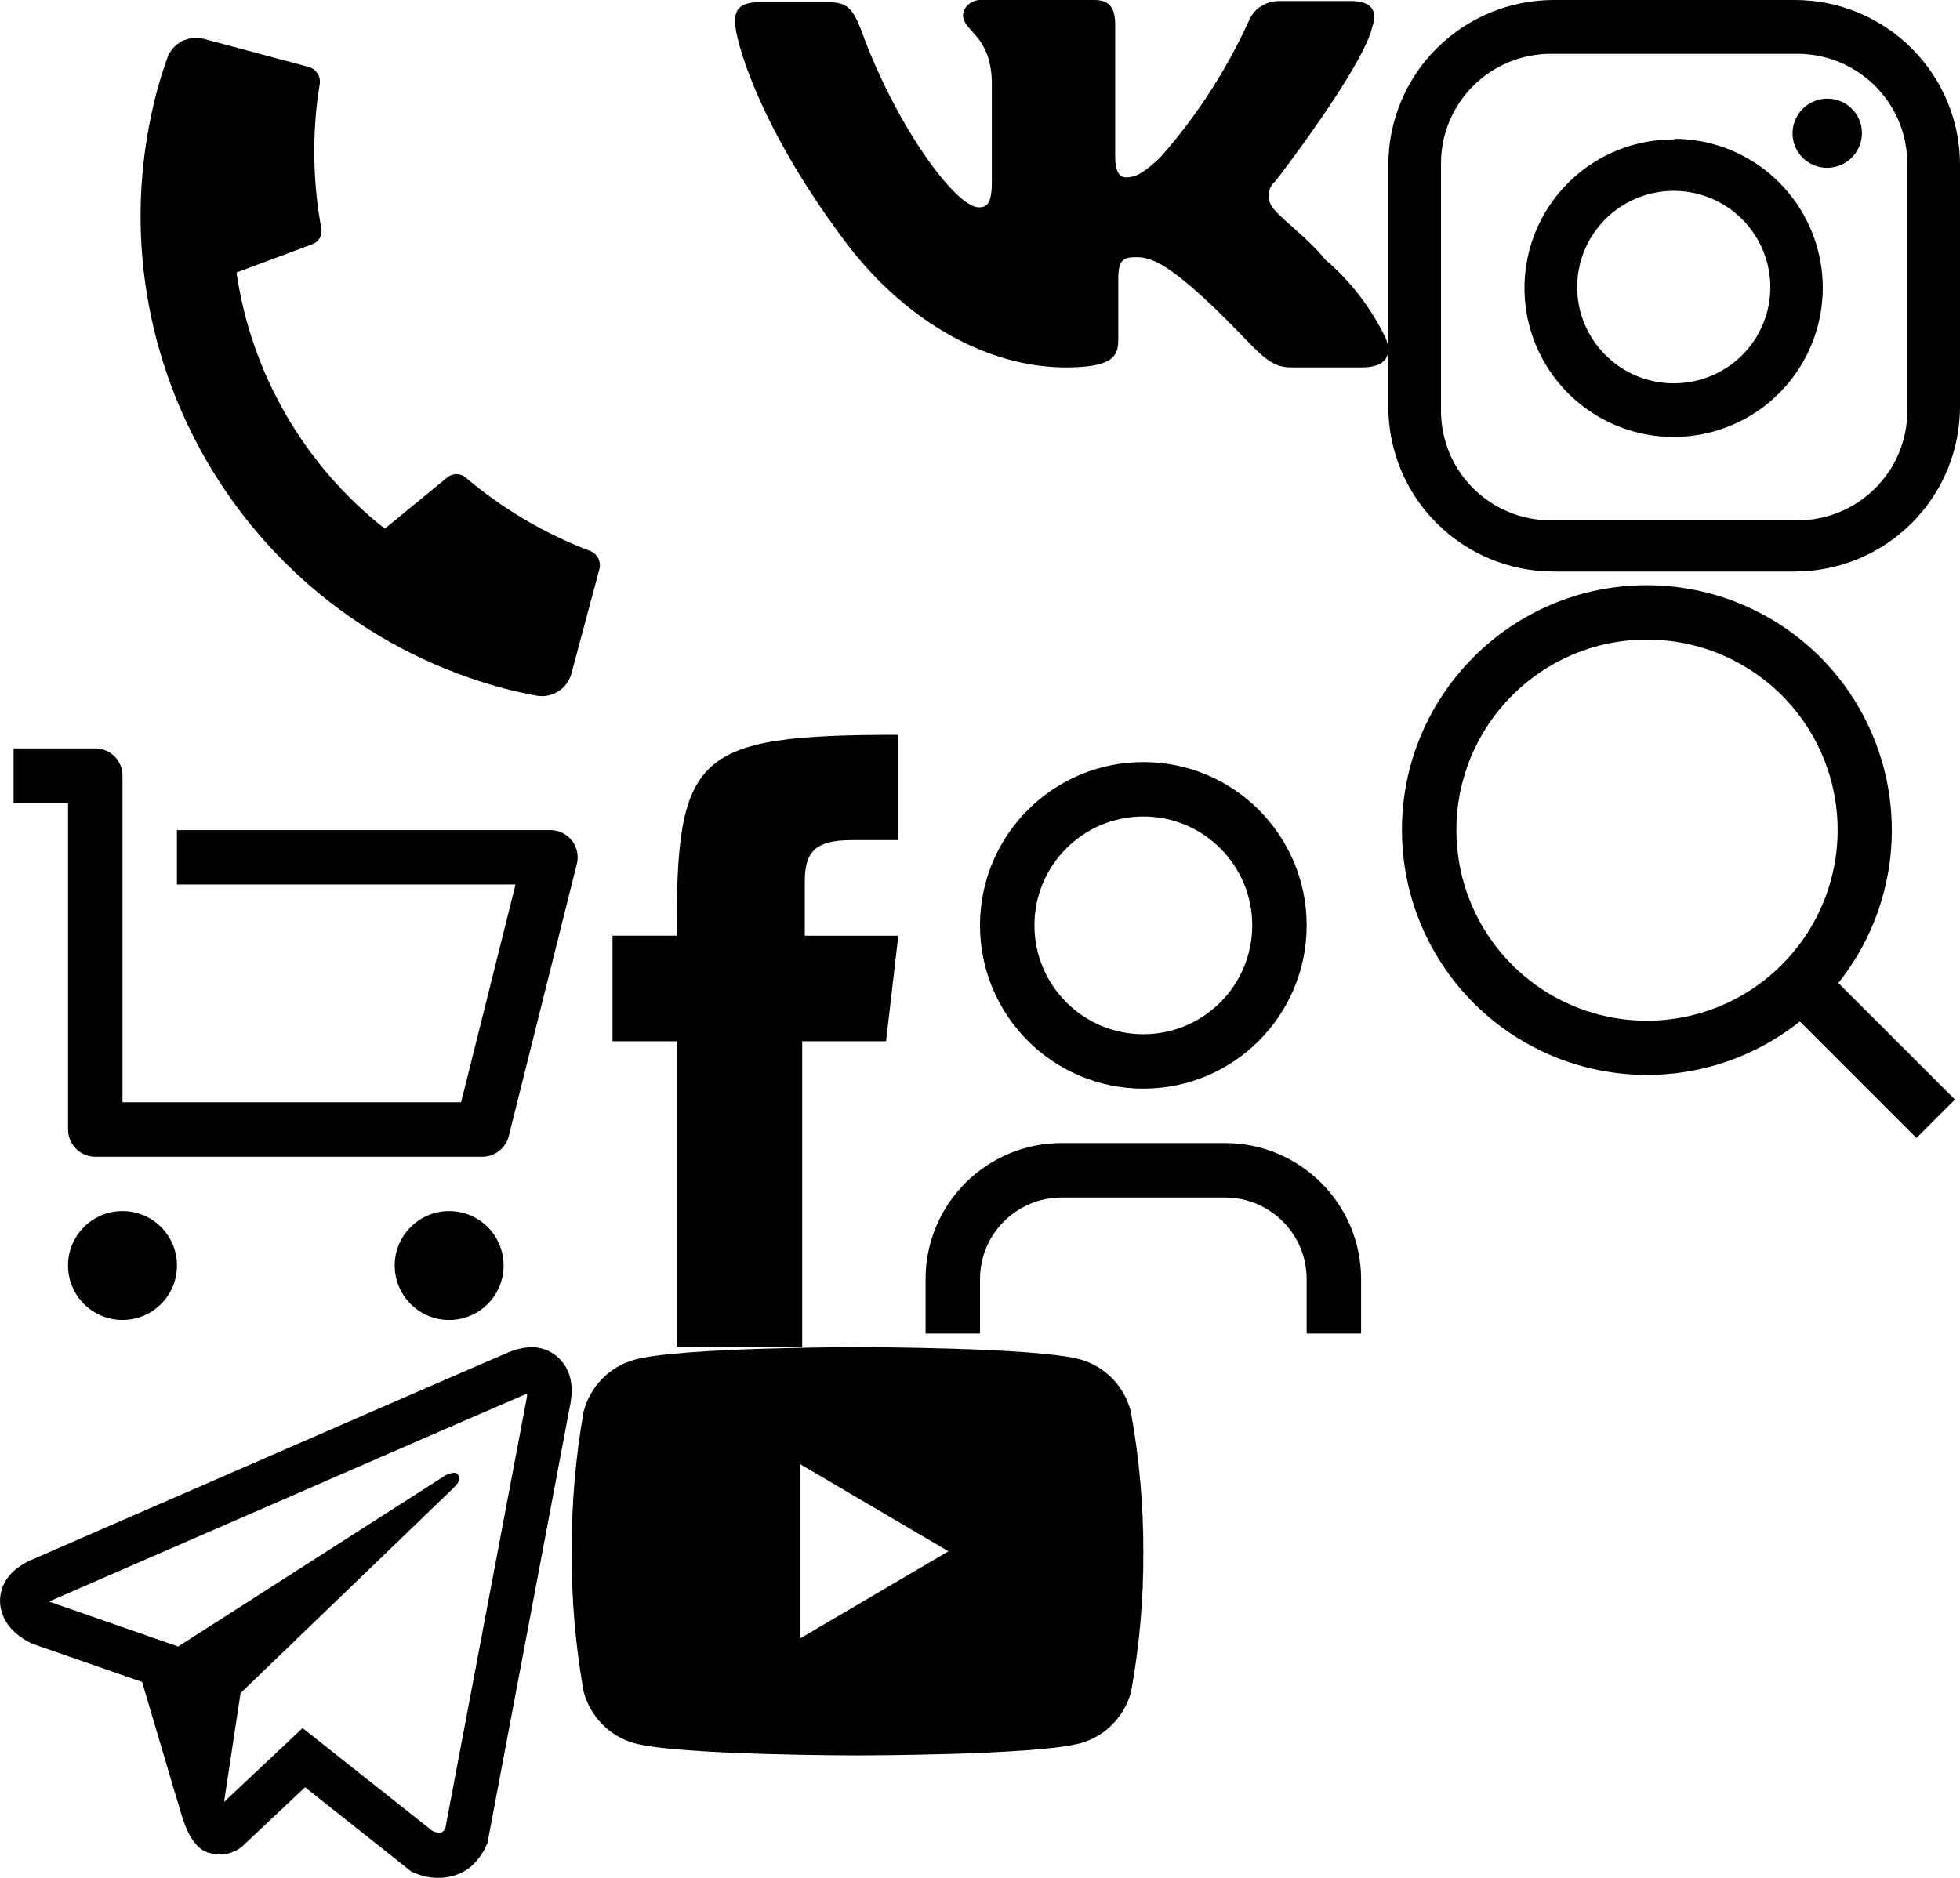
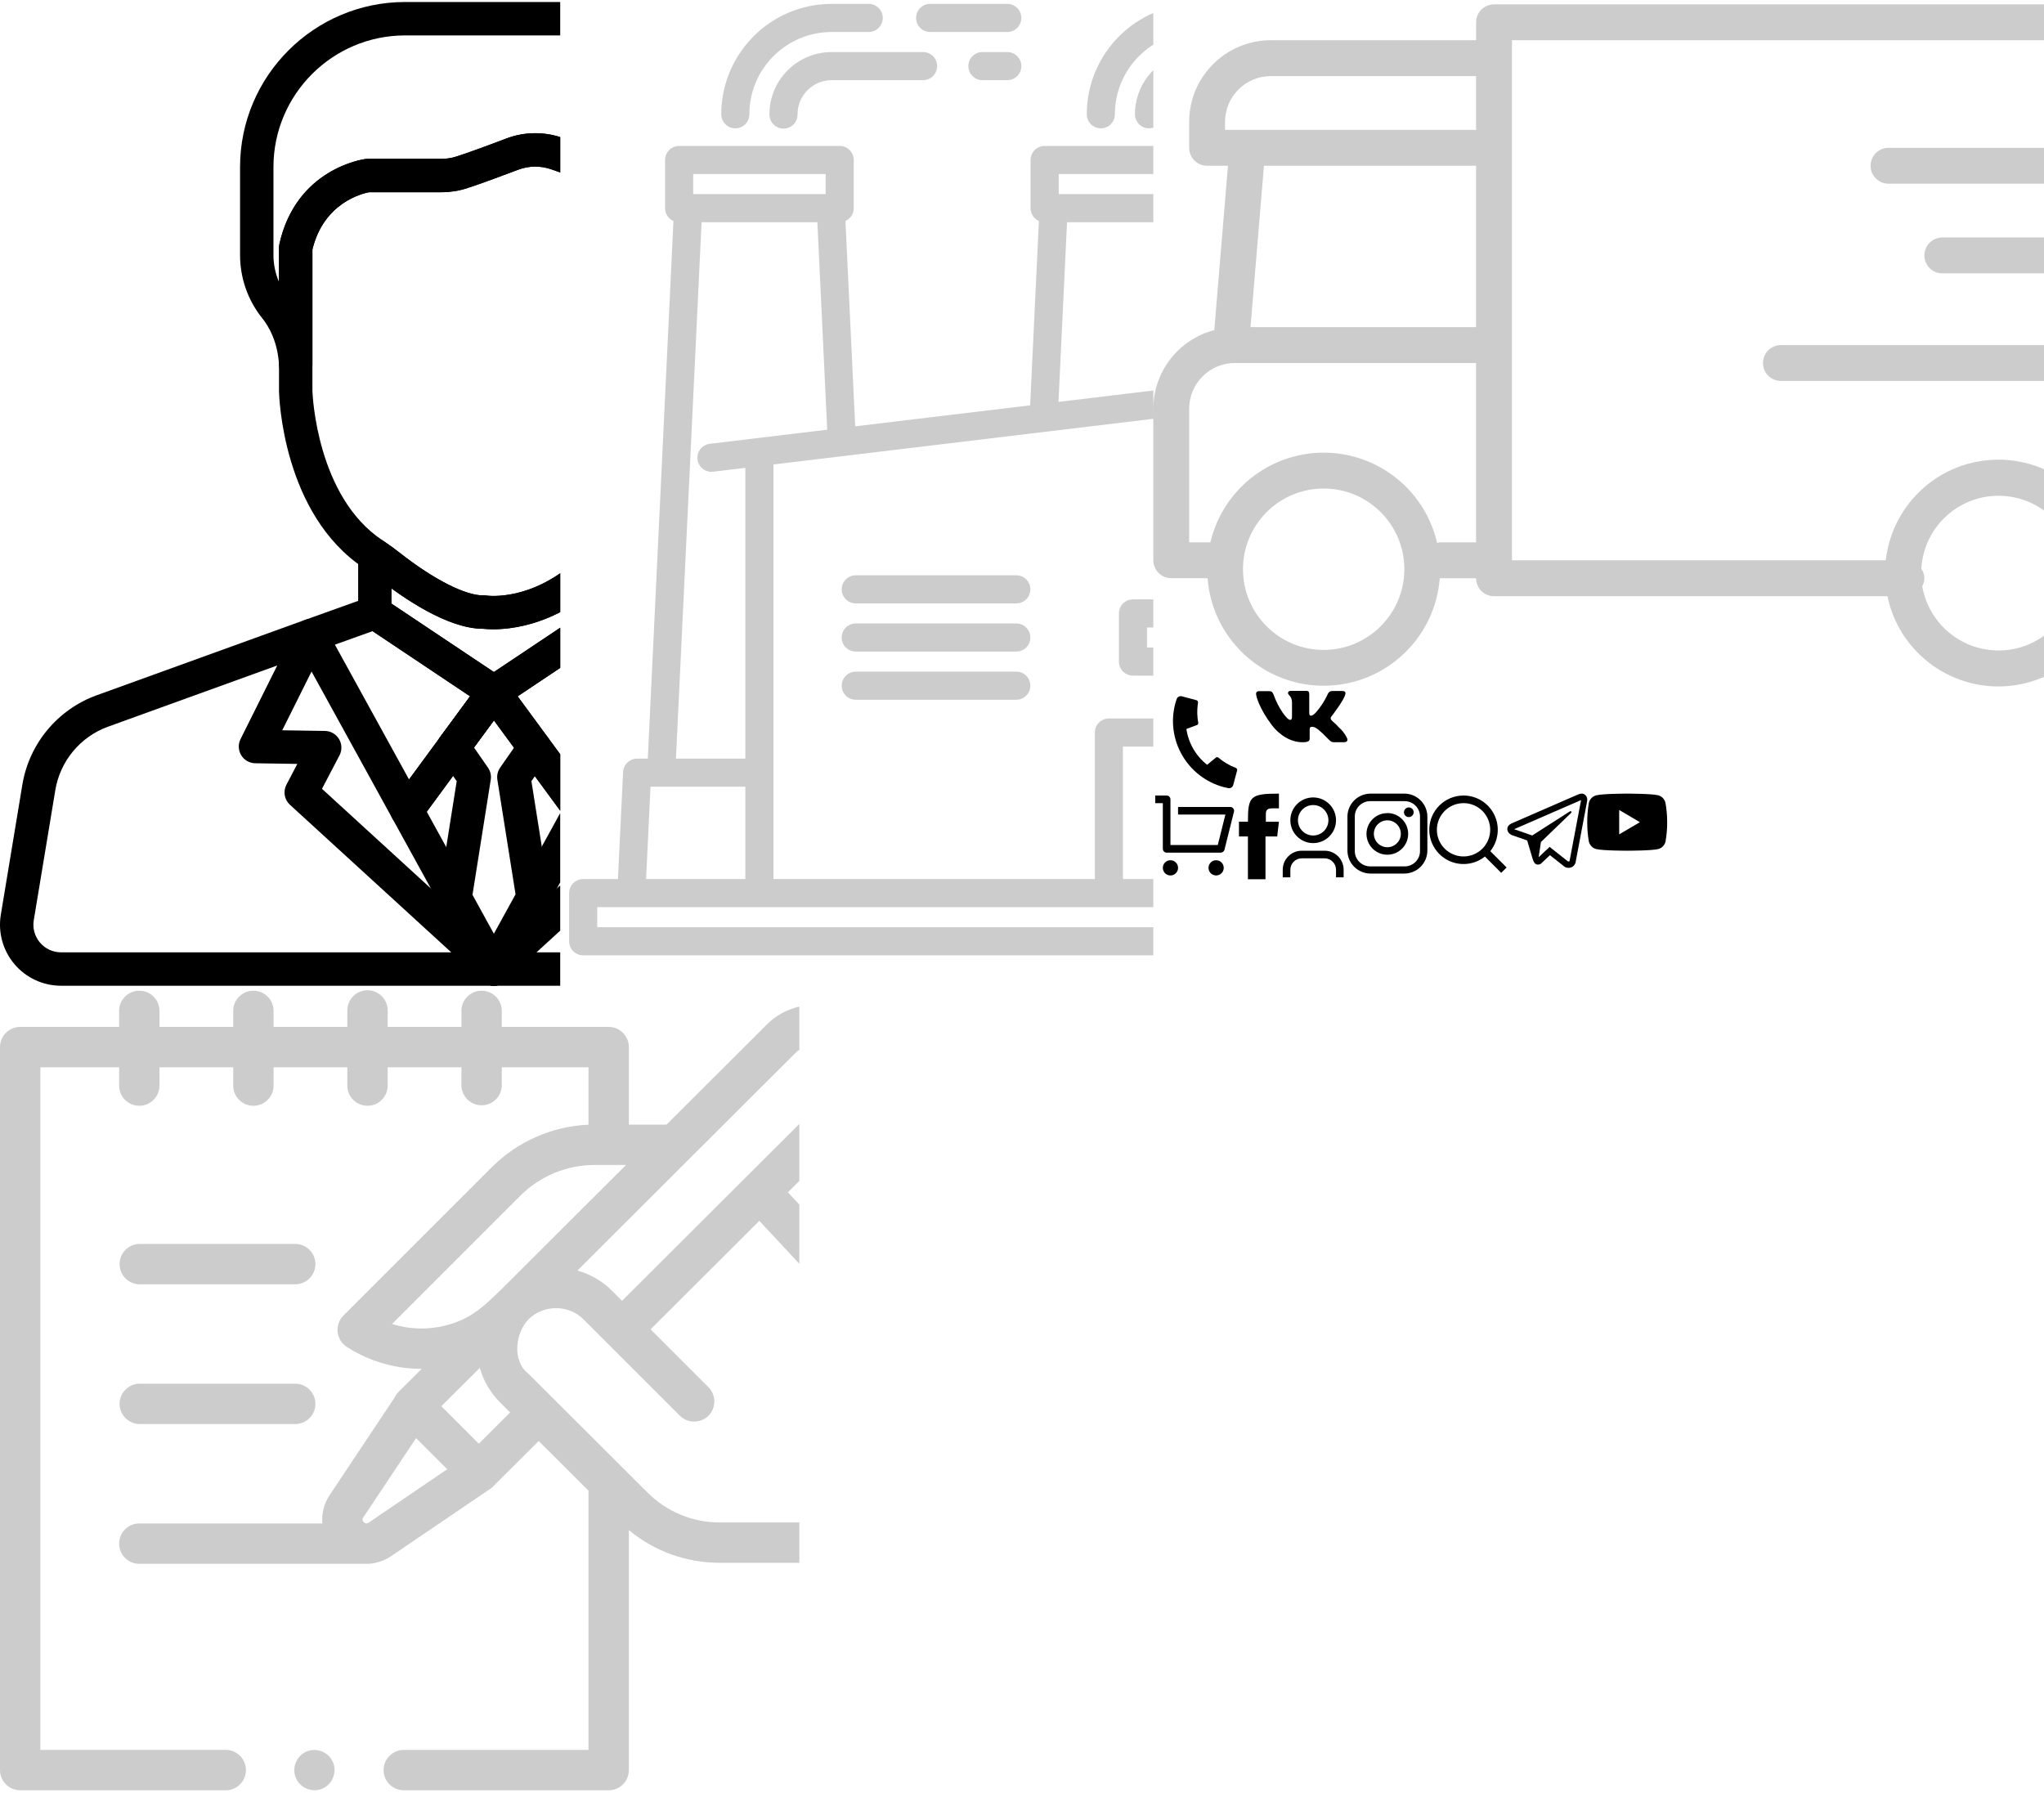
- <svg xmlns="http://www.w3.org/2000/svg" width="48" height="46" viewBox="0 0 48 46">
-   <view id="basket" viewBox="0 18 15 15" />
-   <svg width="15" height="15" viewBox="0 0 15 15" y="18">
+ <svg xmlns="http://www.w3.org/2000/svg" width="358" height="314" viewBox="0 0 358 314">
+   <view id="about1" viewBox="99 0 103 168" />
+   <svg width="103" height="168" viewBox="0 0 103 168" x="99">
+     <path d="M46.66 9.117a10.91 10.91 0 00-10.896 10.899 2.461 2.461 0 104.921 0 5.983 5.983 0 015.977-5.977h16.015a2.46 2.46 0 000-4.922H46.66zm30.764 0h-4.36a2.46 2.46 0 100 4.922h4.36a2.46 2.46 0 000-4.922zM63.91 5.602h13.512a2.46 2.46 0 100-4.922H63.91a2.46 2.46 0 100 4.922z" fill-opacity=".2" />
+     <path d="M29.784 22.477a2.46 2.46 0 002.464-2.461 14.43 14.43 0 0114.41-14.414h6.498a2.46 2.46 0 100-4.922h-6.497a19.356 19.356 0 00-19.333 19.336 2.46 2.46 0 002.458 2.46zm80.897-13.36a10.91 10.91 0 00-10.898 10.899 2.459 2.459 0 002.461 2.46 2.46 2.46 0 002.461-2.46 5.982 5.982 0 015.976-5.977h7.421a2.46 2.46 0 001.74-4.201 2.46 2.46 0 00-1.74-.72h-7.421z" fill-opacity=".2" />
+     <path d="M93.807 22.477a2.46 2.46 0 002.46-2.461 14.429 14.429 0 0114.414-14.414h13.836a2.46 2.46 0 002.461-2.461A2.46 2.46 0 00124.517.68h-13.836a19.357 19.357 0 00-19.335 19.336 2.46 2.46 0 002.46 2.46zm71.049 131.485h-5.977V66.634l6.271-.754a2.46 2.46 0 00-.588-4.885l-50.122 6.022-1.35-28.316a2.454 2.454 0 001.455-2.242v-8.438a2.458 2.458 0 00-2.46-2.46H83.96a2.46 2.46 0 00-2.46 2.46v8.438a2.456 2.456 0 001.46 2.25l-1.532 32.282-30.646 3.679-1.704-35.972a2.455 2.455 0 001.452-2.239v-8.438a2.461 2.461 0 00-2.46-2.46H19.944a2.46 2.46 0 00-2.461 2.46v8.438a2.458 2.458 0 001.468 2.25l-4.49 94.16H12.59a2.461 2.461 0 00-2.458 2.342l-.9 18.751H3.141a2.46 2.46 0 00-2.46 2.461v8.438a2.462 2.462 0 002.46 2.461h161.715a2.459 2.459 0 002.461-2.461v-8.438a2.459 2.459 0 00-2.461-2.461zm-24.706 0v-25.664a2.46 2.46 0 00-2.461-2.461h-16.875a2.459 2.459 0 00-2.461 2.461v25.664h-3.796v-25.664a2.465 2.465 0 00-2.461-2.461H95.221a2.461 2.461 0 00-2.46 2.461v25.664H36.467V81.348l117.49-14.12v86.734H140.15zm-4.922 0h-11.953v-23.203h11.953v23.203zm-25.593 0H97.682v-23.203h11.953v23.203zM86.432 30.482h23.203v3.516H86.432v-3.516zm1.457 8.438h20.285l1.367 28.687-23.152 2.783 1.5-31.47zm-65.475-8.438h23.194v3.516H22.406l.008-3.516zm1.464 8.438h20.283l1.72 36.337-20.608 2.48a2.461 2.461 0 00.588 4.886l5.685-.684v50.93H19.39l4.49-93.95zm-8.942 98.871h16.61v16.171H14.16l.776-16.171zM162.395 162.4H5.601v-3.516h156.794v3.516z" fill-opacity=".2" />
+     <path d="M79.003 117.635H50.88a2.46 2.46 0 00-2.461 2.461 2.463 2.463 0 002.46 2.461h28.125a2.463 2.463 0 002.461-2.461 2.46 2.46 0 00-2.46-2.461zm0-16.875H50.88a2.46 2.46 0 00-2.461 2.461 2.463 2.463 0 002.46 2.461h28.125a2.463 2.463 0 002.461-2.461 2.46 2.46 0 00-2.46-2.461zm0 8.437H50.88a2.463 2.463 0 00-2.461 2.461 2.46 2.46 0 002.46 2.461h28.125a2.459 2.459 0 002.461-2.461 2.463 2.463 0 00-2.46-2.461zm28.872-4.218h-8.438a2.454 2.454 0 00-2.46 2.46v8.438a2.462 2.462 0 002.46 2.461h8.438a2.46 2.46 0 002.461-2.461v-8.438a2.464 2.464 0 00-2.461-2.46zm-2.461 8.437h-3.516V109.9h3.516v3.516z" fill-opacity=".2" />
+   </svg>
+   <view id="about2" viewBox="0 173 140 141" />
+   <svg width="140" height="141" viewBox="0 0 140 141" y="173">
+     <path d="M24.396 51.94H51.79a3.536 3.536 0 000-7.07H24.397a3.536 3.536 0 000 7.07zm0 24.478H51.79a3.536 3.536 0 000-7.07H24.397a3.536 3.536 0 000 7.07zm33.936 59.255c-.741-1.778-2.832-2.65-4.617-1.912-1.779.736-2.646 2.84-1.909 4.617.74 1.78 2.832 2.648 4.614 1.913 1.778-.735 2.652-2.841 1.912-4.618z" fill-opacity=".2" />
+     <path d="M180.051 80.97l-42.048-45.137 12.874-12.844a11.601 11.601 0 003.468-8.308c0-3.102-1.201-6.022-3.381-8.221-4.508-4.554-11.929-4.612-16.542-.13a1.073 1.073 0 01-.034.033l-17.651 17.609h-6.595V10.396a3.535 3.535 0 00-3.535-3.535h-18.72V3.973a3.536 3.536 0 00-7.07 0V6.86H67.901V3.973a3.535 3.535 0 00-7.07 0V6.86H47.917V3.973a3.536 3.536 0 00-7.07 0V6.86H27.932V3.973a3.536 3.536 0 00-7.07 0V6.86H3.535A3.536 3.536 0 000 10.396v126.629a3.535 3.535 0 003.535 3.535H39.62a3.536 3.536 0 000-7.07H7.07V13.93h13.792v3.208a3.535 3.535 0 007.07 0v-3.207h12.915v3.207a3.535 3.535 0 007.07 0v-3.207h12.915v3.207a3.535 3.535 0 007.07 0v-3.207h12.914v3.207a3.536 3.536 0 007.07 0v-3.207h15.185v10.06c-6.35.259-12.414 2.94-16.916 7.417L60.139 57.423c-1.572 1.573-1.28 4.265.58 5.47a24.043 24.043 0 009.643 3.612c1.144.165 2.304.249 3.473.249h.016l-4.058 4.048a3.534 3.534 0 00-.7 1.005L57.751 88.841a7.72 7.72 0 00-1.287 4.987H24.397a3.535 3.535 0 000 7.07H64.21c1.53 0 3.073-.51 4.333-1.367L85.78 87.82c.204-.133.4-.291.573-.463l7.995-7.976 8.722 8.703v45.407H70.72a3.535 3.535 0 000 7.07h35.886a3.535 3.535 0 003.535-3.535v-42.04c4.469 3.71 10.041 5.734 15.925 5.734h14.104c2.933 0 5.777 1.216 7.785 3.318l26.934 28.624c2.142 2.277 6.11.708 6.11-2.423v-46.86c0-.894-.339-1.755-.949-2.41zM91.155 36.408a18.38 18.38 0 0112.955-5.367h5.539L87.623 53.014c-2.038 1.957-3.967 3.874-6.577 5.084a17.277 17.277 0 01-12.375.793l22.484-22.483zm48.207-25.02c1.844-1.777 4.79-1.758 6.579.048a4.58 4.58 0 011.333 3.245 4.592 4.592 0 01-1.379 3.292l-36.946 36.86-1.78-1.781a13.79 13.79 0 00-6.043-3.52l38.236-38.144zM64.57 93.684c-.303.205-.585.182-.847-.078-.391-.388-.193-.686-.086-.846l9.238-13.876 5.457 5.448-13.762 9.352zm19.29-13.827l-6.558-6.559 6.736-6.72c.636 2.3 1.896 4.402 3.581 6.087l1.725 1.722-5.483 5.47zm90.07 41.466l-20.843-22.15a17.941 17.941 0 00-12.916-5.524h-14.104a17.787 17.787 0 01-12.644-5.225l-20.817-20.77c-3.005-2.254-2.334-7.25 0-9.622 2.624-2.553 6.997-2.548 9.563.019l16.913 16.913c1.36 1.36 3.638 1.36 5 0a3.537 3.537 0 000-5L113.949 59.83l19.046-19.002L173.93 84.77v36.552z" fill-opacity=".2" />
+   </svg>
+   <view id="about3" viewBox="202 0 156 121" />
+   <svg width="156" height="121" viewBox="0 0 156 121" x="202">
+     <path d="M175.875 72.98a3.141 3.141 0 00-3.141 3.14v22.007h-4.996c-1.232-10.893-11.06-18.725-21.953-17.494a19.85 19.85 0 00-17.494 17.494H62.813V7.049h109.921v9.877a3.141 3.141 0 006.282 0V3.908a3.141 3.141 0 00-3.141-3.14H59.672a3.14 3.14 0 00-3.14 3.14v3.14H20.564C12.68 7.06 6.29 13.449 6.28 21.333v4.56a3.14 3.14 0 003.14 3.141h3.653l-2.396 28.784A14.274 14.274 0 000 71.582v26.545a3.141 3.141 0 003.14 3.141H9.5c.861 11.23 10.664 19.637 21.895 18.776 10.034-.769 18.007-8.742 18.777-18.776.028 0 .05.015.078.015h6.281a3.14 3.14 0 003.14 3.141h68.906c2.237 10.735 12.754 17.624 23.489 15.386a19.853 19.853 0 0015.386-15.386h8.423a3.141 3.141 0 003.141-3.141V76.121a3.141 3.141 0 00-3.141-3.141zm-146.04 40.85c-7.804 0-14.132-6.327-14.132-14.133 0-7.805 6.328-14.133 14.133-14.133 7.805 0 14.133 6.328 14.133 14.133-.009 7.802-6.331 14.124-14.133 14.133zm26.696-18.844H50.25c-.184.02-.366.056-.543.11C47.18 84.122 36.237 77.274 25.264 79.8a20.389 20.389 0 00-15.27 15.186H6.28V71.582a8.012 8.012 0 018.003-8.002H56.53v31.406zm0-37.687H17.022l2.356-28.266H56.53V57.3zm0-34.547H12.563v-1.42a8.012 8.012 0 018.002-8.002H56.53v9.422zm105.036 78.39c-.403 7.185-6.353 12.801-13.549 12.789h-.003a13.572 13.572 0 01-13.342-11.253 2.825 2.825 0 00-.16-3.056c.42-7.47 6.816-13.187 14.287-12.767 7.471.42 13.188 6.816 12.767 14.287z" fill-opacity=".2" />
+     <path d="M172.734 25.893h-43.968a3.14 3.14 0 100 6.28h43.968a3.14 3.14 0 100-6.28zm6.282 34.547h-69.094a3.14 3.14 0 100 6.28h69.094a3.14 3.14 0 000-6.28zm-6.282-18.844h-34.546a3.14 3.14 0 100 6.281h34.546a3.14 3.14 0 100-6.281z" fill-opacity=".2" />
+   </svg>
+   <view id="about4" viewBox="0 0 99 173" />
+   <svg width="99" height="173" viewBox="0 0 99 173">
+     <g clip-path="url(#dclip0)">
+       <path d="M81.508 128.022a2.926 2.926 0 00-4.089.626l-.36.492a2.924 2.924 0 004.709 3.469l.366-.498a2.926 2.926 0 00-.626-4.089z" />
+       <path d="M82.272 155.85l-7.523-13.678 7.024-9.566a2.925 2.925 0 10-4.715-3.462l-8.13 11.071a2.924 2.924 0 00-.205 3.14l8.423 15.314a2.925 2.925 0 005.126-2.819zm21.799-15.636l-8.096-11.026a2.924 2.924 0 10-4.715 3.464l6.989 9.519-7.471 13.585a2.925 2.925 0 105.126 2.821l8.372-15.222a2.924 2.924 0 00-.205-3.141zm4.636-45.966a2.925 2.925 0 00-3.02.18 46.56 46.56 0 00-4.798 3.774c-7.872 7.116-15.35 6.153-15.643 6.111a2.89 2.89 0 00-.533-.035c-3.111.08-8.72-2.763-14.654-7.423a47.874 47.874 0 00-2.767-2.019 2.924 2.924 0 00-4.562 2.424v10.034a2.927 2.927 0 001.351 2.465l20.74 13.859a.06.06 0 01.01.007l.055.036a2.925 2.925 0 003.263-.021l.03-.02a.689.689 0 00.035-.023l20.691-13.826a2.925 2.925 0 001.367-2.476V96.837a2.924 2.924 0 00-1.565-2.59zm-4.285 11.482l-17.921 11.975-17.92-11.975v-2.661c4.363 3.172 10.782 7.061 16.014 7.061h.034c1.757.194 10.715.722 19.793-7.241v2.841z" />
+       <path d="M89.385 120.743a2.925 2.925 0 00-5.243-1.25l-6.723 9.157a2.925 2.925 0 104.716 3.461l6.688-9.108a2.923 2.923 0 00.562-2.26zm41.676-94.295c-.058-.459-1.428-10.347-10.736-14.248.27-1.737.242-3.97-.861-6.14-1.482-2.92-4.406-4.821-8.692-5.655a2.921 2.921 0 00-.558-.053H70.955c-15.94 0-28.91 12.968-28.91 28.91v15.405c0 4.014 1.368 7.927 3.852 11.02 1.23 1.533 2.747 4.21 2.976 8.26a2.925 2.925 0 005.845-.165V43.696c1.986-8.214 8.765-9.813 9.93-10.029h12.699c1.494 0 2.962-.228 4.366-.678 2.415-.774 6.246-2.2 9.035-3.259a8.48 8.48 0 015.816-.073l13.594 4.773c6.797 2.507 8.01 8.473 8.16 9.41v24.105a2.923 2.923 0 002.927 2.923 2.928 2.928 0 002.891-2.492c.011-.075 1.179-7.62 4.945-13.66a13.102 13.102 0 002.004-6.932V26.817c0-.123-.008-.247-.024-.37zm-5.827 21.335a7.252 7.252 0 01-1.066 3.756V43.64c0-.105-.006-.21-.018-.315-.045-.425-1.254-10.449-11.994-14.394a1.4 1.4 0 00-.04-.014l-13.615-4.78a14.328 14.328 0 00-9.831.125c-3.905 1.483-6.929 2.575-8.743 3.157a8.44 8.44 0 01-2.58.399H64.412c-.126 0-.251.008-.376.024-.495.064-12.162 1.723-15.097 14.882-.047.21-.07.423-.07.637v6.02a11.886 11.886 0 01-.975-4.715V29.263c0-12.716 10.345-23.06 23.06-23.06h38.965c1.613.343 3.573 1.048 4.317 2.483.91 1.756-.127 4.174-.128 4.176a2.926 2.926 0 001.963 4.086c7.446 1.793 8.965 8.935 9.163 10.09v20.745z" />
+       <path d="M124.152 43.326c-.046-.425-1.255-10.449-11.995-14.394l-.039-.014-13.616-4.78a14.344 14.344 0 00-9.831.124c-3.905 1.483-6.929 2.575-8.744 3.157a8.442 8.442 0 01-2.58.4H64.413c-.126 0-.252.007-.376.023-.495.064-12.162 1.723-15.098 14.883-.046.209-.07.422-.07.636v25.21c.02.873.638 21.5 14.89 30.934l.074.052c.061.043.122.087.186.13a42.232 42.232 0 012.427 1.77c4.152 3.261 11.977 8.674 18.15 8.674h.033c.335.037.934.086 1.745.086 3.499 0 10.962-.916 18.437-7.674a40.801 40.801 0 014.195-3.296l.219-.153c.071-.05.142-.101.216-.15 4.754-3.194 12.988-11.433 14.716-30.738.008-.087.012-.174.012-.261V43.642c0-.106-.006-.211-.017-.316zm-5.833 24.487c-1.594 17.422-9.017 24.176-12.14 26.273-.111.075-.22.152-.33.23l-.162.113a46.56 46.56 0 00-4.798 3.774c-7.843 7.09-15.297 6.16-15.662 6.108a2.949 2.949 0 00-.515-.031c-3.11.08-8.72-2.763-14.653-7.423a47.62 47.62 0 00-2.766-2.019l-.072-.05c-.07-.05-.14-.1-.223-.155-11.501-7.612-12.254-25.426-12.279-26.17V43.697c1.993-8.244 8.814-9.824 9.925-10.028h12.704c1.493 0 2.962-.228 4.366-.678 2.415-.775 6.246-2.2 9.034-3.26a8.48 8.48 0 015.816-.072l13.595 4.772c6.797 2.507 8.01 8.474 8.16 9.411v23.972zm-29.203 52.104a2.925 2.925 0 00-4.974-.423l-7.006 9.543a2.926 2.926 0 004.712 3.467l7.007-9.508a3.03 3.03 0 00.57-1.77c0-.453-.106-.902-.309-1.309zm.187 47.094a2.925 2.925 0 00-4.087-.137l-.67.612a2.924 2.924 0 00-.579 3.584l.02.037a2.925 2.925 0 004.623.642l.648-.649a2.924 2.924 0 00.045-4.089z" />
+       <path d="M88.453 167.485l-.67-.611a2.925 2.925 0 00-4.041 4.227l.648.648a2.922 2.922 0 004.633-.661l.02-.037a2.927 2.927 0 00-.59-3.566z" />
+       <path d="M88.503 167.532l-.004-.003a2.928 2.928 0 00-3.992-.005l-.008.008a2.926 2.926 0 00-.092 4.236l.031.03c.57.568 1.316.851 2.063.851.748 0 1.497-.286 2.067-.856l.031-.031a2.925 2.925 0 00-.096-4.23zm-1.053-49.138a2.935 2.935 0 00-3.279 1.099 2.922 2.922 0 002.39 4.614 2.925 2.925 0 002.93-2.926v-.007a2.921 2.921 0 00-2.041-2.78z" />
+       <path d="M88.876 119.468l-.025-.034a2.924 2.924 0 00-5.277 1.739v.05c0 1.077.605 2.058 1.553 2.568.43.231.905.345 1.378.345a2.96 2.96 0 001.633-.491 2.928 2.928 0 00.738-4.177z" />
+       <path d="M121.297 110.281a2.923 2.923 0 00-1.749-1.718l-11.215-4.02a2.918 2.918 0 00-2.613.321l-20.78 13.885-.017.012 1.632 2.426-1.669-2.401a2.924 2.924 0 00-.742 4.172l15.213 20.719a2.922 2.922 0 004.92-.322l16.847-30.629a2.925 2.925 0 00.173-2.445zm-19.937 26.24l-10.692-14.563 17.077-11.412 6.6 2.367-12.985 23.608z" />
+       <path d="M89.382 120.72a2.928 2.928 0 00-1.251-1.925l-20.85-13.931a2.927 2.927 0 00-2.613-.321l-11.215 4.02a2.925 2.925 0 00-1.575 4.163l16.846 30.629a2.924 2.924 0 004.92.321l8.13-11.071.019-.027 7.066-9.623a2.93 2.93 0 00.523-2.235zm-12.323 8.422l-.021.028-5.397 7.351-12.986-23.609 6.6-2.366 17.078 11.412-5.274 7.184zm95.795 31.07l-3.773-22.785a20.17 20.17 0 00-13.024-15.655l-36.504-13.207a2.924 2.924 0 00-3.612 4.056l7.621 15.284-7.478.116a2.923 2.923 0 00-2.546 4.281l3.067 5.857-31.39 28.716a6.31 6.31 0 00-.095.09l-.648.648a2.925 2.925 0 00-.498 3.472l.023.041a2.926 2.926 0 002.566 1.522h75.746a10.67 10.67 0 008.152-3.776 10.672 10.672 0 002.393-8.66zm-6.853 4.876a4.833 4.833 0 01-3.692 1.71H93.965l28.252-25.843a2.924 2.924 0 00.617-3.515l-1.909-3.644 7.375-.113a2.927 2.927 0 002.573-4.23l-6.433-12.9 29.629 10.719a14.316 14.316 0 019.242 11.11l3.773 22.785v.001a4.83 4.83 0 01-1.083 3.92z" />
+       <path d="M88.526 167.555l-.034-.031a2.925 2.925 0 00-4.037.106l-.03.031a2.925 2.925 0 002.074 4.987h.064a2.925 2.925 0 001.963-5.093z" />
+       <path d="M88.435 167.472a2.922 2.922 0 00-4.521.767l-.02.037a2.924 2.924 0 00.462 3.44l.01.011a2.914 2.914 0 002.103.891 2.91 2.91 0 001.97-.764l.031-.028a2.92 2.92 0 00.646-.854c.589-1.176.297-2.621-.68-3.5z" />
+       <path d="M88.562 167.649l-.012-.012-.023-.024-.65-.648a1.954 1.954 0 00-.093-.089l-31.39-28.717 3.067-5.856a2.925 2.925 0 00-2.546-4.282l-7.48-.115 7.622-15.284a2.927 2.927 0 00-.433-3.252 2.922 2.922 0 00-3.179-.804l-36.503 13.206a20.17 20.17 0 00-13.024 15.656L.144 160.213a10.669 10.669 0 002.394 8.659 10.67 10.67 0 008.152 3.776H86.5a2.925 2.925 0 002.062-4.999zm-77.871-.851a4.832 4.832 0 01-3.692-1.709 4.834 4.834 0 01-1.083-3.921l3.773-22.785a14.312 14.312 0 019.243-11.11l29.628-10.719-6.432 12.898a2.925 2.925 0 002.572 4.23l7.375.114-1.908 3.644a2.925 2.925 0 00.616 3.515l28.252 25.843H10.69z" />
+       <path d="M96.456 131.628a2.925 2.925 0 00-.48-2.441l-7.119-9.694a2.916 2.916 0 00-3.268-1.03 2.921 2.921 0 00-1.538 1.19l-6.988 9.482a2.925 2.925 0 00-.049 3.41l2.976 4.274-3.17 19.982a2.924 2.924 0 00.326 1.867l6.791 12.347a2.925 2.925 0 005.126 0l6.842-12.438a2.93 2.93 0 00.362-1.41v-.001a2.94 2.94 0 00-.037-.459l-3.155-19.888 2.944-4.226c.202-.293.35-.62.436-.965zM86.5 163.537l-3.745-6.81 3.198-20.155a2.923 2.923 0 00-.49-2.129l-2.45-3.521 3.496-4.743 3.514 4.786-2.422 3.478a2.923 2.923 0 00-.489 2.129l3.184 20.063-3.796 6.902z" />
+     </g>
+     <defs>
+       <clipPath id="dclip0">
+         <path d="M0 0h98.119v173H0z" />
+       </clipPath>
+     </defs>
+   </svg>
+   <view id="basket" viewBox="202 139 15 15" />
+   <svg width="15" height="15" viewBox="0 0 15 15" x="202" y="139">
    <path d="M1.667 9.667v-8H.333V.333h2A.667.667 0 013 1v8h8.292l1.333-5.333H4.333V2.334h9.147a.667.667 0 01.647.828L12.46 9.83a.667.667 0 01-.647.505h-9.48a.666.666 0 01-.666-.667zM3 14.334a1.334 1.334 0 110-2.668 1.334 1.334 0 010 2.668zm8 0a1.333 1.333 0 110-2.667 1.333 1.333 0 010 2.667z" />
  </svg>
-   <view id="fb" viewBox="15 18 7 15" />
-   <svg width="7" height="15" viewBox="0 0 7 15" x="15" y="18">
+   <view id="fb" viewBox="217 139 7 15" />
+   <svg width="7" height="15" viewBox="0 0 7 15" x="217" y="139">
    <path d="M7 0C1.978 0 1.57.475 1.57 4.92H0v2.586h1.57V15h3.076V7.506h2.053L7 4.921H4.709V3.603c0-.724.238-1.024 1.148-1.024H7V0z" />
  </svg>
-   <view id="inst" viewBox="34 0 14 14" />
-   <svg width="14" height="14" viewBox="0 0 14 14" x="34">
+   <view id="inst" viewBox="236 139 14 14" />
+   <svg width="14" height="14" viewBox="0 0 14 14" x="236" y="139">
    <path d="M12.71 10.063a2.67 2.67 0 01-.784 1.894 2.685 2.685 0 01-1.897.789H3.97a2.691 2.691 0 01-2.477-1.658 2.677 2.677 0 01-.203-1.025V4.006a2.678 2.678 0 01.782-1.896 2.695 2.695 0 011.898-.792h6.058a2.695 2.695 0 012.478 1.662c.134.326.203.674.202 1.027v6.056zM9.984 0H4.043a4.059 4.059 0 00-2.861 1.186A4.033 4.033 0 000 4.04v5.92a4.023 4.023 0 001.182 2.854A4.05 4.05 0 004.042 14h5.916a4.058 4.058 0 002.86-1.186A4.034 4.034 0 0014 9.96V4.04a4.024 4.024 0 00-1.182-2.854A4.049 4.049 0 009.958 0h.027zM7 9.39a2.37 2.37 0 01-2.192-1.448 2.35 2.35 0 01.506-2.572A2.366 2.366 0 019.343 6.8a2.352 2.352 0 01-1.441 2.409c-.285.119-.592.18-.902.18zm0-5.974a3.64 3.64 0 00-3.598 4.341 3.653 3.653 0 106.96-2.102A3.645 3.645 0 007 3.4v.017zm3.753-1a.852.852 0 00-.854.886.845.845 0 00.682.792.852.852 0 001.013-.746.844.844 0 00-.84-.932z" />
  </svg>
-   <view id="phone" viewBox="0 0 18 18" />
-   <svg width="18" height="18" viewBox="0 0 18 18">
+   <view id="phone" viewBox="202 121 18 18" />
+   <svg width="18" height="18" viewBox="0 0 18 18" x="202" y="121">
    <path d="M14.679 13.942l-.685 2.556a.748.748 0 01-.867.54 12.03 12.03 0 01-.784-.174c-6.4-1.715-10.202-8.282-8.49-14.668.053-.2.133-.455.24-.765a.748.748 0 01.903-.478l2.561.686a.375.375 0 01.274.422c-.028.17-.049.307-.061.411a10.405 10.405 0 00.1 3.126.34.34 0 01-.216.382l-1.862.695a9.773 9.773 0 003.632 6.275l1.533-1.258a.347.347 0 01.444.003 10.442 10.442 0 003.05 1.8.376.376 0 01.228.448z" />
  </svg>
-   <view id="profile" viewBox="22 18 12 15" />
-   <svg width="12" height="15" viewBox="0 0 12 15" x="22" y="18">
+   <view id="profile" viewBox="224 139 12 15" />
+   <svg width="12" height="15" viewBox="0 0 12 15" x="224" y="139">
    <path d="M11.333 14.667H10v-1.333a2 2 0 00-2-2H4a2 2 0 00-2 2v1.333H.667v-1.333A3.334 3.334 0 014 10h4a3.333 3.333 0 013.333 3.334v1.333zM6 8.667a4 4 0 110-8 4 4 0 010 8zm0-1.333A2.667 2.667 0 106 2a2.667 2.667 0 000 5.334z" />
  </svg>
-   <view id="search" viewBox="34 14 14 14" />
-   <svg width="14" height="14" viewBox="0 0 14 14" x="34" y="14">
+   <view id="search" viewBox="250 139 14 14" />
+   <svg width="14" height="14" viewBox="0 0 14 14" x="250" y="139">
    <path d="M11.02 10.078l2.856 2.855-.943.943-2.855-2.855A6.002 6.002 0 01.333 6.334c0-3.312 2.688-6 6-6a6.002 6.002 0 014.688 9.744zm-1.337-.494a4.665 4.665 0 00-3.35-7.917 4.665 4.665 0 00-4.666 4.667 4.665 4.665 0 007.916 3.35l.1-.1z" />
  </svg>
-   <view id="tg" viewBox="0 33 14 13" />
-   <svg width="14" height="13" viewBox="0 0 14 13" y="33">
+   <view id="tg" viewBox="264 139 14 13" />
+   <svg width="14" height="13" viewBox="0 0 14 13" x="264" y="139">
    <path d="M12.964.001a1.561 1.561 0 00-.503.124h-.002c-.154.063-.884.38-1.992.861L6.49 2.718.833 5.182l.034-.013s-.194.065-.396.209a1.11 1.11 0 00-.315.315.95.95 0 00-.15.618c.049.402.301.643.482.776.183.135.358.198.358.198H.85l2.63.916c.117.391.801 2.714.965 3.25.097.319.192.519.31.671a.771.771 0 00.204.196.595.595 0 00.132.059l-.027-.007c.008.002.015.009.02.01.022.007.037.01.064.014.417.13.751-.137.751-.137l.019-.015 1.553-1.462 2.602 2.064.059.026c.543.246 1.092.11 1.382-.132.293-.244.406-.555.406-.555l.02-.05 2.01-10.65c.057-.264.072-.51.009-.749a1.004 1.004 0 00-.42-.583.982.982 0 00-.575-.15zm-.055 1.142c-.002.035.004.03-.01.098v.006l-1.993 10.54c-.008.015-.023.048-.063.08-.042.035-.076.057-.25-.015L7.41 9.33l-1.923 1.81.404-2.666 5.2-5.011c.215-.207.143-.25.143-.25.015-.253-.324-.074-.324-.074l-6.557 4.2-.002-.011-3.144-1.094v-.003L1.2 6.23l.017-.006.017-.009.017-.007L6.91 3.744l3.974-1.731 1.971-.853c.045-.017.024-.017.055-.017z" />
  </svg>
-   <view id="vk" viewBox="18 0 16 9" />
-   <svg width="16" height="9" viewBox="0 0 16 9" x="18">
+   <view id="vk" viewBox="220 121 16 9" />
+   <svg width="16" height="9" viewBox="0 0 16 9" x="220" y="121">
    <path d="M15.61.65c.126-.362 0-.624-.514-.624H13.36a.836.836 0 00-.47.123.753.753 0 00-.304.357 13.481 13.481 0 01-2.18 3.359c-.388.361-.581.48-.835.48-.133 0-.26-.119-.26-.48V.624C9.312.206 9.185 0 8.8 0H6.037a.453.453 0 00-.304.096.398.398 0 00-.15.265c0 .418.667.48.707 1.62v2.475c0 .542-.126.623-.32.623-.573 0-2.054-2.038-2.888-4.363-.194-.48-.32-.66-.774-.66H.574C.06.057 0 .3 0 .537c0 .423.574 2.58 2.762 5.465C4.236 7.922 6.23 9 8.098 9c1.094 0 1.288-.237 1.288-.66V6.843c0-.487.126-.543.446-.543s.707.119 1.735 1.079C12.787 8.52 12.98 9 13.62 9h1.735c.513 0 .774-.237.58-.717a5.868 5.868 0 00-1.48-1.925c-.381-.48-1.028-.96-1.222-1.197a.501.501 0 01-.122-.165.471.471 0 01.122-.558c-.006.019 2.182-2.83 2.375-3.79V.65z" />
  </svg>
-   <view id="ytube" viewBox="14 33 14 10" />
-   <svg width="14" height="10" viewBox="0 0 14 10" x="14" y="33">
+   <view id="ytube" viewBox="278 139 14 10" />
+   <svg width="14" height="10" viewBox="0 0 14 10" x="278" y="139">
    <path d="M13.69 1.563a1.806 1.806 0 00-.454-.8 1.756 1.756 0 00-.785-.464C11.361 0 6.997 0 6.997 0S2.622 0 1.533.31a1.756 1.756 0 00-.785.463 1.807 1.807 0 00-.455.801A19.476 19.476 0 000 5a19.024 19.024 0 00.293 3.437c.08.302.238.578.455.8.218.222.489.382.786.464C2.622 10 6.997 10 6.997 10s4.376 0 5.464-.299a1.75 1.75 0 00.785-.464 1.8 1.8 0 00.455-.8A18.55 18.55 0 0014 5a18.953 18.953 0 00-.309-3.437zM5.596 7.134V2.866L9.227 5 5.595 7.134z" />
  </svg>
</svg>
